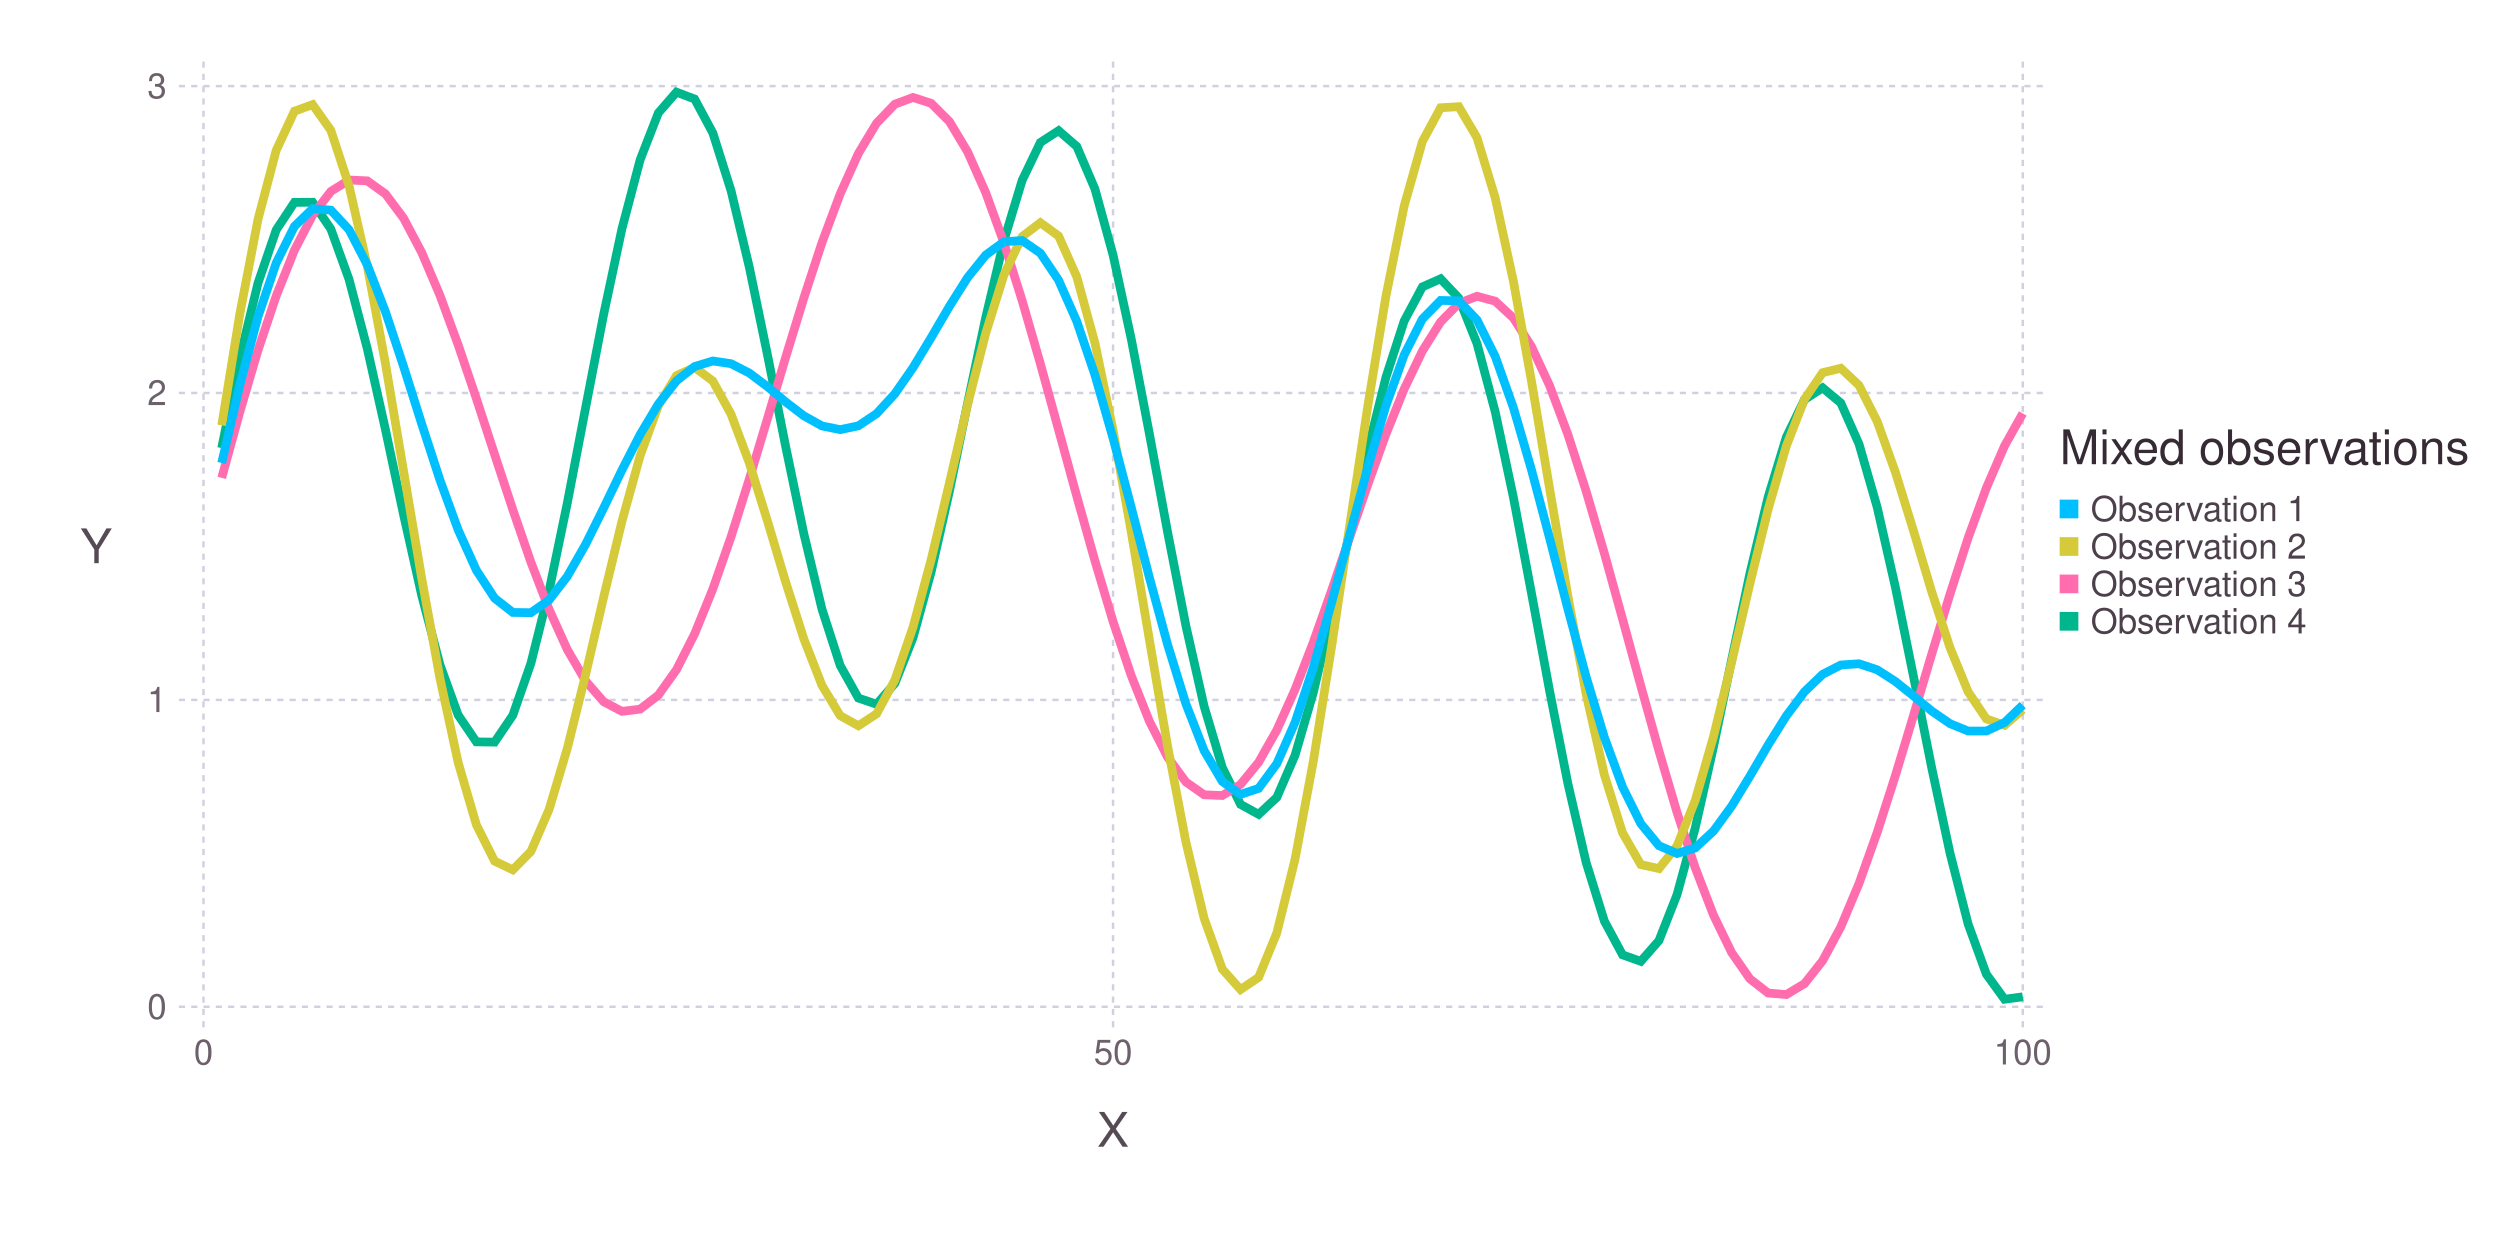
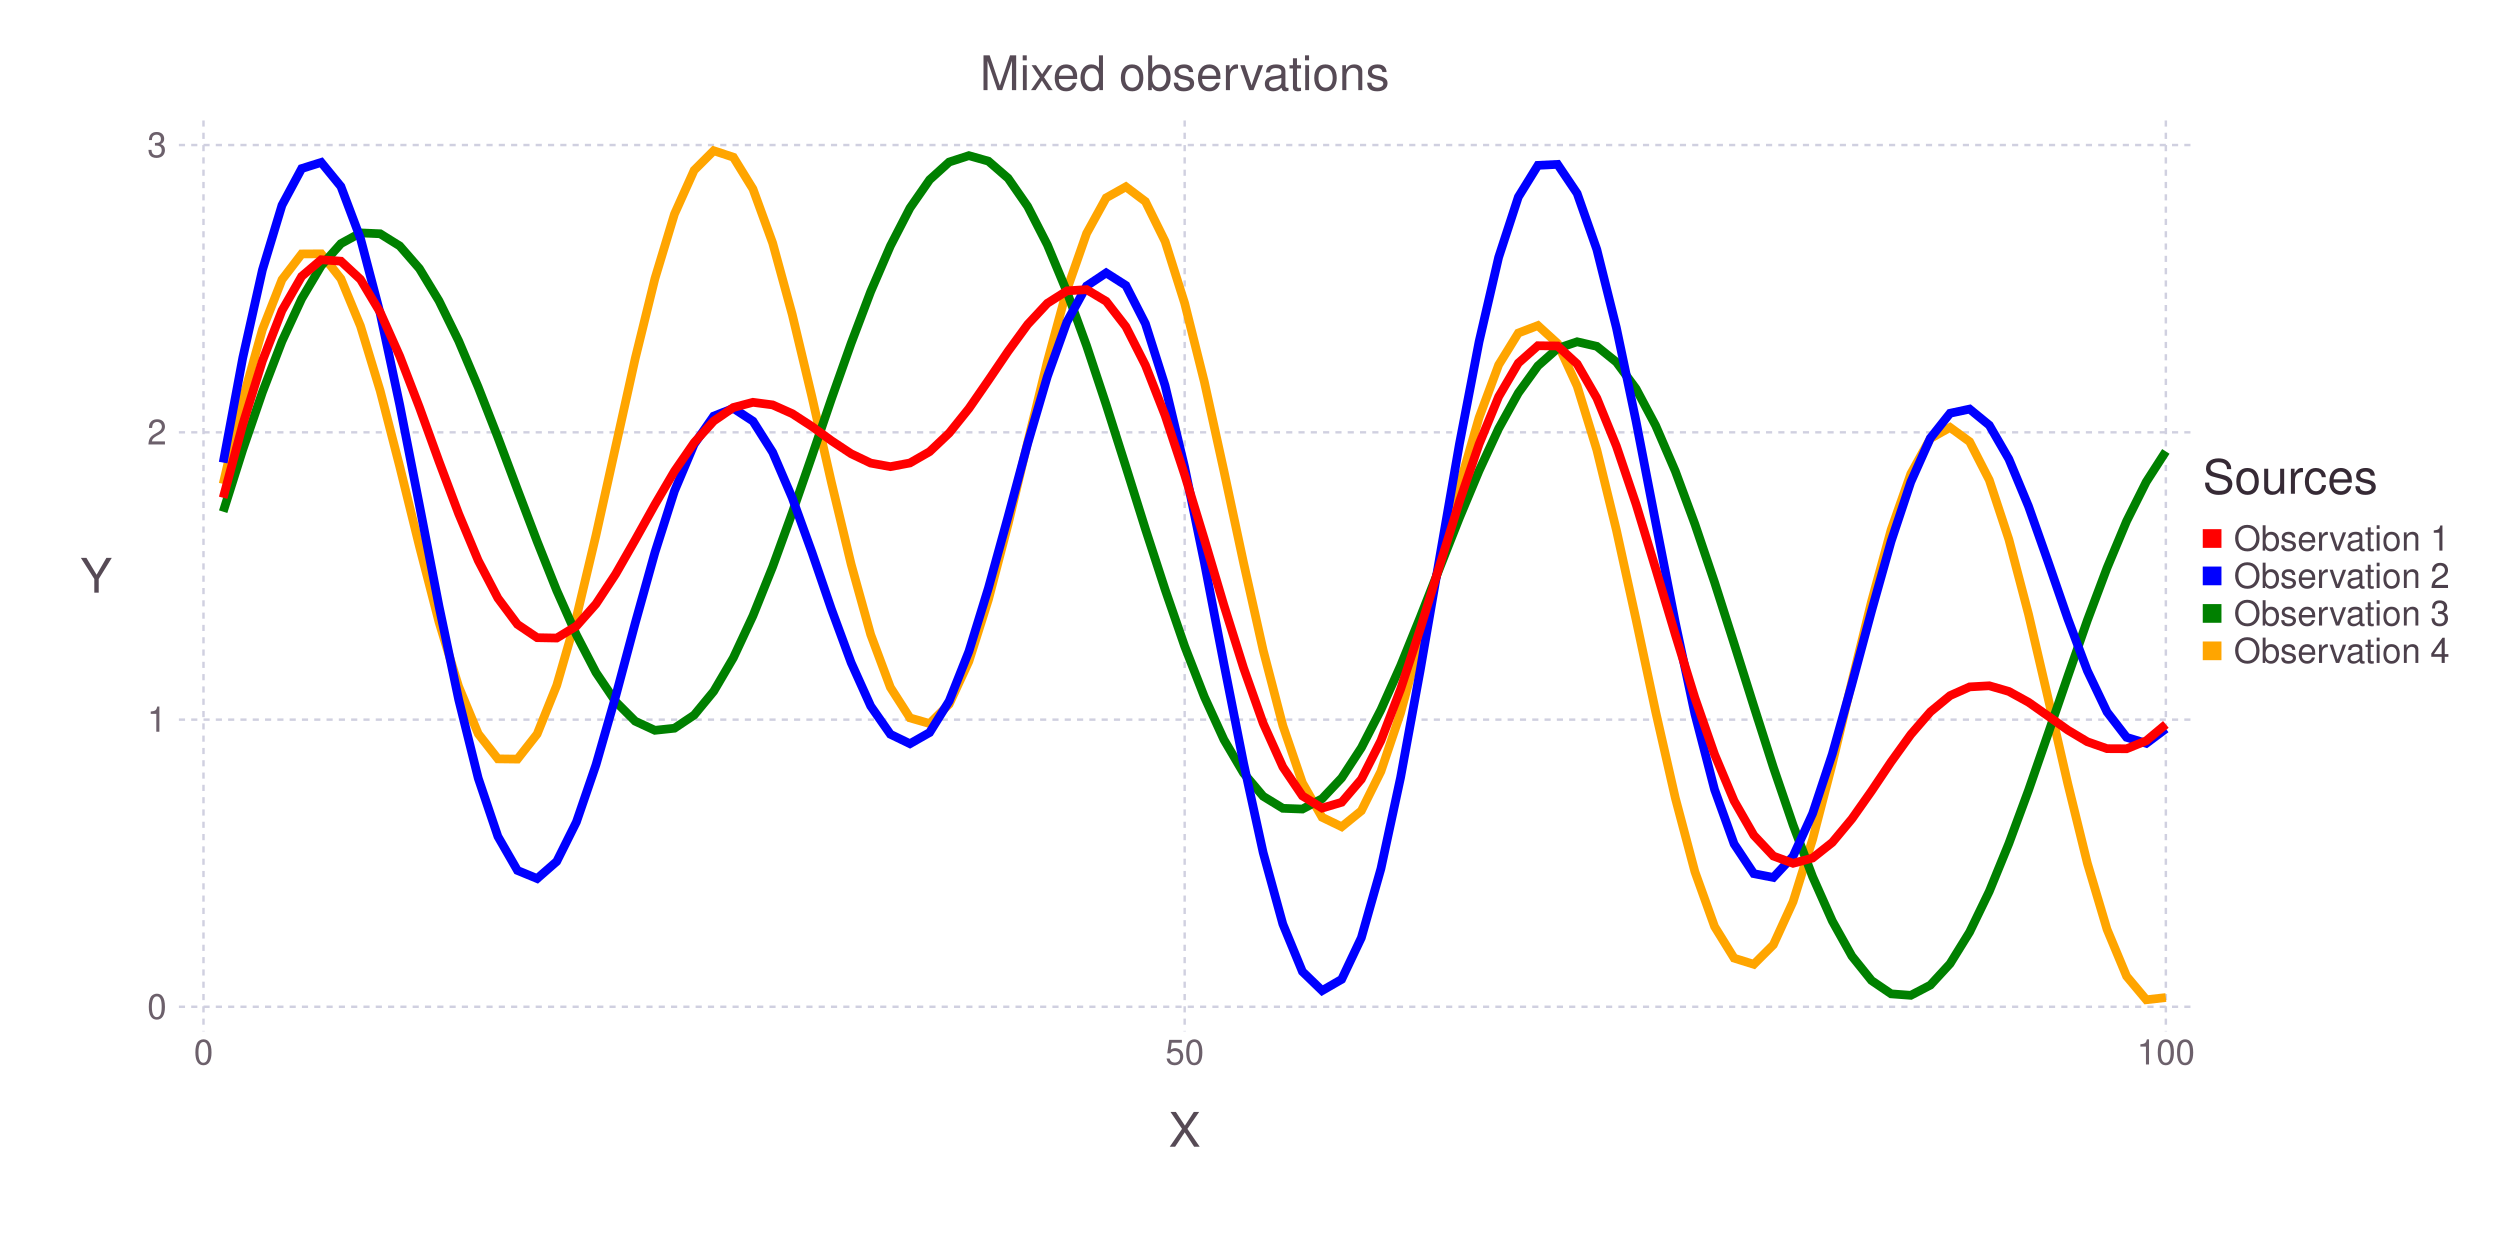
<svg xmlns="http://www.w3.org/2000/svg" version="1.2" width="203.2mm" height="101.6mm" viewBox="0 0 203.2 101.6" stroke="none" fill="#000000" stroke-width="0.3" font-size="3.88">
  <g class="plotroot xscalable yscalable" id="img-97718aae-1">
    <g font-size="3.88" font-family="'PT Sans','Helvetica Neue','Helvetica',sans-serif" fill="#564A55" stroke="#000000" stroke-opacity="0.000" id="img-97718aae-2">
-       <text x="90.47" y="90.88" text-anchor="middle" dy="0.6em">X</text>
+       <g transform="translate(96.29,90.88)">
+         <g class="primitive">
+           <text text-anchor="middle" dy="0.6em">X</text>
+         </g>
+       </g>
    </g>
    <g class="guide xlabels" font-size="2.82" font-family="'PT Sans Caption','Helvetica Neue','Helvetica',sans-serif" fill="#6C606B" id="img-97718aae-3">
-       <text x="16.54" y="84.83" text-anchor="middle" dy="0.6em">0</text>
-       <text x="90.47" y="84.83" text-anchor="middle" dy="0.6em">50</text>
-       <text x="164.41" y="84.83" text-anchor="middle" dy="0.6em">100</text>
+       <g transform="translate(16.54,84.83)">
+         <g class="primitive">
+           <text text-anchor="middle" dy="0.6em">0</text>
+         </g>
+       </g>
+       <g transform="translate(96.29,84.83)">
+         <g class="primitive">
+           <text text-anchor="middle" dy="0.6em">50</text>
+         </g>
+       </g>
+       <g transform="translate(176.04,84.83)">
+         <g class="primitive">
+           <text text-anchor="middle" dy="0.6em">100</text>
+         </g>
+       </g>
    </g>
    <g class="guide colorkey" id="img-97718aae-4">
      <g fill="#4C404B" font-size="2.82" font-family="'PT Sans','Helvetica Neue','Helvetica',sans-serif" id="img-97718aae-5">
-         <text x="169.93" y="41.37" dy="0.35em" id="img-97718aae-6" class="color_Observation_1">Observation 1</text>
-         <text x="169.93" y="44.42" dy="0.35em" id="img-97718aae-7" class="color_Observation_2">Observation 2</text>
-         <text x="169.93" y="47.46" dy="0.35em" id="img-97718aae-8" class="color_Observation_3">Observation 3</text>
-         <text x="169.93" y="50.5" dy="0.35em" id="img-97718aae-9" class="color_Observation_4">Observation 4</text>
+         <g transform="translate(181.56,43.77)">
+           <g class="primitive">
+             <text dy="0.35em">Observation 1</text>
+           </g>
+         </g>
+         <g transform="translate(181.56,46.81)">
+           <g class="primitive">
+             <text dy="0.35em">Observation 2</text>
+           </g>
+         </g>
+         <g transform="translate(181.56,49.86)">
+           <g class="primitive">
+             <text dy="0.35em">Observation 3</text>
+           </g>
+         </g>
+         <g transform="translate(181.56,52.9)">
+           <g class="primitive">
+             <text dy="0.35em">Observation 4</text>
+           </g>
+         </g>
      </g>
-       <g stroke="#000000" stroke-opacity="0.000" id="img-97718aae-10">
-         <rect x="167.41" y="40.61" width="1.52" height="1.52" id="img-97718aae-11" fill="#00BFFF" class="color_Observation_1" />
-         <rect x="167.41" y="43.66" width="1.52" height="1.52" id="img-97718aae-12" fill="#D4CA3A" class="color_Observation_2" />
-         <rect x="167.41" y="46.7" width="1.52" height="1.52" id="img-97718aae-13" fill="#FF6DAE" class="color_Observation_3" />
-         <rect x="167.41" y="49.74" width="1.52" height="1.52" id="img-97718aae-14" fill="#00B78D" class="color_Observation_4" />
+       <g stroke="#000000" stroke-opacity="0.000" id="img-97718aae-6">
+         <g transform="translate(179.8,43.77)" fill="#FF0000">
+           <path d="M-0.76,-0.76 L 0.76 -0.76 0.76 0.76 -0.76 0.76 z" class="primitive" />
+         </g>
+         <g transform="translate(179.8,46.81)" fill="#0000FF">
+           <path d="M-0.76,-0.76 L 0.76 -0.76 0.76 0.76 -0.76 0.76 z" class="primitive" />
+         </g>
+         <g transform="translate(179.8,49.86)" fill="#008000">
+           <path d="M-0.76,-0.76 L 0.76 -0.76 0.76 0.76 -0.76 0.76 z" class="primitive" />
+         </g>
+         <g transform="translate(179.8,52.9)" fill="#FFA500">
+           <path d="M-0.76,-0.76 L 0.76 -0.76 0.76 0.76 -0.76 0.76 z" class="primitive" />
+         </g>
      </g>
-       <g fill="#362A35" font-size="3.88" font-family="'PT Sans','Helvetica Neue','Helvetica',sans-serif" stroke="#000000" stroke-opacity="0.000" id="img-97718aae-15">
-         <text x="167.41" y="37.73" id="img-97718aae-16">Mixed observations</text>
-       </g>
-     </g>
-     <g clip-path="url(#img-97718aae-17)">
-       <g id="img-97718aae-18">
-         <g pointer-events="visible" opacity="1" fill="#000000" fill-opacity="0.000" stroke="#000000" stroke-opacity="0.000" class="guide background" id="img-97718aae-19">
-           <rect x="14.54" y="5" width="151.87" height="78.83" id="img-97718aae-20" />
-         </g>
-         <g class="guide ygridlines xfixed" stroke-dasharray="0.5,0.5" stroke-width="0.2" stroke="#D0D0E0" id="img-97718aae-21">
-           <path fill="none" d="M14.54,81.83 L 166.41 81.83" id="img-97718aae-22" />
-           <path fill="none" d="M14.54,56.89 L 166.41 56.89" id="img-97718aae-23" />
-           <path fill="none" d="M14.54,31.94 L 166.41 31.94" id="img-97718aae-24" />
-           <path fill="none" d="M14.54,7 L 166.41 7" id="img-97718aae-25" />
-         </g>
-         <g class="guide xgridlines yfixed" stroke-dasharray="0.5,0.5" stroke-width="0.2" stroke="#D0D0E0" id="img-97718aae-26">
-           <path fill="none" d="M16.54,5 L 16.54 83.83" id="img-97718aae-27" />
-           <path fill="none" d="M90.47,5 L 90.47 83.83" id="img-97718aae-28" />
-           <path fill="none" d="M164.41,5 L 164.41 83.83" id="img-97718aae-29" />
-         </g>
-         <g class="plotpanel" id="img-97718aae-30">
-           <g stroke-width="0.71" fill="#000000" fill-opacity="0.000" class="geometry color_Observation_4" stroke-dasharray="none" stroke="#00B78D" id="img-97718aae-31">
-             <path fill="none" d="M18.02,36.42 L 19.5 29.09 20.97 23.01 22.45 18.69 23.93 16.45 25.41 16.44 26.89 18.61 28.37 22.71 29.85 28.33 31.33 34.92 32.8 41.83 34.28 48.41 35.76 54.03 37.24 58.12 38.72 60.3 40.2 60.32 41.68 58.14 43.15 53.92 44.63 48.01 46.11 40.89 47.59 33.18 49.07 25.53 50.55 18.6 52.03 12.99 53.51 9.18 54.98 7.49 56.46 8.05 57.94 10.81 59.42 15.5 60.9 21.7 62.38 28.84 63.86 36.3 65.34 43.4 66.81 49.51 68.29 54.09 69.77 56.74 71.25 57.24 72.73 55.55 74.21 51.84 75.69 46.46 77.17 39.92 78.64 32.81 80.12 25.81 81.6 19.56 83.08 14.66 84.56 11.58 86.04 10.62 87.52 11.9 89 15.37 90.47 20.73 91.95 27.56 93.43 35.3 94.91 43.29 96.39 50.87 97.87 57.41 99.35 62.38 100.83 65.38 102.3 66.19 103.78 64.81 105.26 61.39 106.74 56.31 108.22 50.06 109.7 43.26 111.18 36.58 112.65 30.66 114.13 26.09 115.61 23.32 117.09 22.66 118.57 24.23 120.05 27.92 121.53 33.47 123.01 40.43 124.48 48.22 125.96 56.2 127.44 63.7 128.92 70.1 130.4 74.86 131.88 77.61 133.36 78.14 134.84 76.45 136.31 72.71 137.79 67.29 139.27 60.72 140.75 53.61 142.23 46.62 143.71 40.41 145.19 35.54 146.67 32.48 148.14 31.52 149.62 32.75 151.1 36.09 152.58 41.24 154.06 47.74 155.54 55.04 157.02 62.46 158.5 69.36 159.97 75.11 161.45 79.18 162.93 81.22 164.41 81.02" id="img-97718aae-32" />
-           </g>
-           <g stroke-width="0.71" fill="#000000" fill-opacity="0.000" class="geometry color_Observation_3" stroke-dasharray="none" stroke="#FF6DAE" id="img-97718aae-33">
-             <path fill="none" d="M18.02,38.84 L 19.5 33.46 20.97 28.47 22.45 24.05 23.93 20.34 25.41 17.48 26.89 15.56 28.37 14.63 29.85 14.7 31.33 15.76 32.8 17.73 34.28 20.53 35.76 24.01 37.24 28.03 38.72 32.4 40.2 36.93 41.68 41.42 43.15 45.69 44.63 49.53 46.11 52.8 47.59 55.34 49.07 57.04 50.55 57.82 52.03 57.64 53.51 56.5 54.98 54.44 56.46 51.52 57.94 47.87 59.42 43.63 60.9 38.95 62.38 34.02 63.86 29.04 65.34 24.21 66.81 19.72 68.29 15.76 69.77 12.47 71.25 10.01 72.73 8.47 74.21 7.92 75.69 8.4 77.17 9.88 78.64 12.33 80.12 15.66 81.6 19.74 83.08 24.43 84.56 29.56 86.04 34.93 87.52 40.34 89 45.6 90.47 50.52 91.95 54.92 93.43 58.64 94.91 61.55 96.39 63.56 97.87 64.6 99.35 64.66 100.83 63.76 102.3 61.96 103.78 59.34 105.26 56.04 106.74 52.21 108.22 48.03 109.7 43.68 111.18 39.37 112.65 35.29 114.13 31.62 115.61 28.53 117.09 26.17 118.57 24.66 120.05 24.08 121.53 24.48 123.01 25.85 124.48 28.17 125.96 31.36 127.44 35.32 128.92 39.92 130.4 44.97 131.88 50.31 133.36 55.73 134.84 61.04 136.31 66.04 137.79 70.54 139.27 74.38 140.75 77.43 142.23 79.56 143.71 80.71 145.19 80.84 146.67 79.95 148.14 78.09 149.62 75.34 151.1 71.81 152.58 67.65 154.06 63.03 155.54 58.12 157.02 53.14 158.5 48.28 159.97 43.72 161.45 39.66 162.93 36.24 164.41 33.6" id="img-97718aae-34" />
-           </g>
-           <g stroke-width="0.71" fill="#000000" fill-opacity="0.000" class="geometry color_Observation_2" stroke-dasharray="none" stroke="#D4CA3A" id="img-97718aae-35">
-             <path fill="none" d="M18.02,34.57 L 19.5 25.48 20.97 17.83 22.45 12.22 23.93 9.04 25.41 8.5 26.89 10.59 28.37 15.1 29.85 21.61 31.33 29.56 32.8 38.27 34.28 47.03 35.76 55.14 37.24 61.98 38.72 67.04 40.2 69.99 41.68 70.7 43.15 69.21 44.63 65.79 46.11 60.83 47.59 54.87 49.07 48.51 50.55 42.38 52.03 37.04 53.51 32.98 54.98 30.53 56.46 29.86 57.94 30.97 59.42 33.67 60.9 37.62 62.38 42.35 63.86 47.31 65.34 51.94 66.81 55.71 68.29 58.17 69.77 58.99 71.25 58.02 72.73 55.28 74.21 50.97 75.69 45.46 77.17 39.25 78.64 32.92 80.12 27.09 81.6 22.35 83.08 19.23 84.56 18.1 86.04 19.18 87.52 22.5 89 27.89 90.47 34.98 91.95 43.25 93.43 52.05 94.91 60.69 96.39 68.44 97.87 74.64 99.35 78.77 100.83 80.43 102.3 79.44 103.78 75.83 105.26 69.84 106.74 61.91 108.22 52.64 109.7 42.74 111.18 32.97 112.65 24.07 114.13 16.74 115.61 11.51 117.09 8.76 118.57 8.67 120.05 11.19 121.53 16.07 123.01 22.86 124.48 30.99 125.96 39.76 127.44 48.46 128.92 56.4 130.4 62.97 131.88 67.69 133.36 70.27 134.84 70.6 136.31 68.76 137.79 65.05 139.27 59.88 140.75 53.81 142.23 47.45 143.71 41.41 145.19 36.26 146.67 32.45 148.14 30.29 149.62 29.93 151.1 31.32 152.58 34.26 154.06 38.38 155.54 43.18 157.02 48.13 158.5 52.65 159.97 56.23 161.45 58.43 162.93 58.95 164.41 57.68" id="img-97718aae-36" />
-           </g>
-           <g stroke-width="0.71" fill="#000000" fill-opacity="0.000" class="geometry color_Observation_1" stroke-dasharray="none" stroke="#00BFFF" id="img-97718aae-37">
-             <path fill="none" d="M18.02,37.63 L 19.5 31.27 20.97 25.74 22.45 21.37 23.93 18.4 25.41 16.96 26.89 17.08 28.37 18.67 29.85 21.52 31.33 25.34 32.8 29.78 34.28 34.47 35.76 39.02 37.24 43.07 38.72 46.35 40.2 48.62 41.68 49.78 43.15 49.8 44.63 48.77 46.11 46.85 47.59 44.26 49.07 41.28 50.55 38.21 52.03 35.32 53.51 32.84 54.98 30.96 56.46 29.79 57.94 29.34 59.42 29.56 60.9 30.32 62.38 31.43 63.86 32.67 65.34 33.8 66.81 34.62 68.29 34.92 69.77 34.61 71.25 33.62 72.73 32.01 74.21 29.88 75.69 27.43 77.17 24.9 78.64 22.57 80.12 20.73 81.6 19.65 83.08 19.55 84.56 20.57 86.04 22.77 87.52 26.12 89 30.49 90.47 35.63 91.95 41.24 93.43 46.97 94.91 52.42 96.39 57.21 97.87 61.01 99.35 63.52 100.83 64.57 102.3 64.08 103.78 62.07 105.26 58.72 106.74 54.26 108.22 49.04 109.7 43.47 111.18 37.98 112.65 32.97 114.13 28.85 115.61 25.93 117.09 24.42 118.57 24.45 120.05 26 121.53 28.97 123.01 33.14 124.48 38.19 125.96 43.78 127.44 49.51 128.92 55.01 130.4 59.92 131.88 63.96 133.36 66.94 134.84 68.74 136.31 69.37 137.79 68.92 139.27 67.55 140.75 65.52 142.23 63.09 143.71 60.56 145.19 58.19 146.67 56.22 148.14 54.81 149.62 54.05 151.1 53.95 152.58 54.44 154.06 55.39 155.54 56.58 157.02 57.8 158.5 58.82 159.97 59.42 161.45 59.42 162.93 58.73 164.41 57.31" id="img-97718aae-38" />
+       <g fill="#362A35" font-size="3.88" font-family="'PT Sans','Helvetica Neue','Helvetica',sans-serif" stroke="#000000" stroke-opacity="0.000" id="img-97718aae-7">
+         <g transform="translate(179.04,40.13)">
+           <g class="primitive">
+             <text>Sources</text>
          </g>
        </g>
      </g>
    </g>
-     <g class="guide ylabels" font-size="2.82" font-family="'PT Sans Caption','Helvetica Neue','Helvetica',sans-serif" fill="#6C606B" id="img-97718aae-39">
-       <text x="13.54" y="81.83" text-anchor="end" dy="0.35em" id="img-97718aae-40">0</text>
-       <text x="13.54" y="56.89" text-anchor="end" dy="0.35em" id="img-97718aae-41">1</text>
-       <text x="13.54" y="31.94" text-anchor="end" dy="0.35em" id="img-97718aae-42">2</text>
-       <text x="13.54" y="7" text-anchor="end" dy="0.35em" id="img-97718aae-43">3</text>
+     <g clip-path="url(#img-97718aae-8)">
+       <g id="img-97718aae-9">
+         <g pointer-events="visible" opacity="1" fill="#000000" fill-opacity="0.000" stroke="#000000" stroke-opacity="0.000" class="guide background" id="img-97718aae-10">
+           <g transform="translate(96.29,46.81)">
+             <path d="M-81.75,-37.02 L 81.75 -37.02 81.75 37.02 -81.75 37.02 z" class="primitive" />
+           </g>
+         </g>
+         <g class="guide ygridlines xfixed" stroke-dasharray="0.5,0.5" stroke-width="0.2" stroke="#D0D0E0" id="img-97718aae-11">
+           <g transform="translate(96.29,81.83)">
+             <path fill="none" d="M-81.75,0 L 81.75 0" class="primitive" />
+           </g>
+           <g transform="translate(96.29,58.49)">
+             <path fill="none" d="M-81.75,0 L 81.75 0" class="primitive" />
+           </g>
+           <g transform="translate(96.29,35.14)">
+             <path fill="none" d="M-81.75,0 L 81.75 0" class="primitive" />
+           </g>
+           <g transform="translate(96.29,11.79)">
+             <path fill="none" d="M-81.75,0 L 81.75 0" class="primitive" />
+           </g>
+         </g>
+         <g class="guide xgridlines yfixed" stroke-dasharray="0.5,0.5" stroke-width="0.2" stroke="#D0D0E0" id="img-97718aae-12">
+           <g transform="translate(16.54,46.81)">
+             <path fill="none" d="M0,-37.02 L 0 37.02" class="primitive" />
+           </g>
+           <g transform="translate(96.29,46.81)">
+             <path fill="none" d="M0,-37.02 L 0 37.02" class="primitive" />
+           </g>
+           <g transform="translate(176.04,46.81)">
+             <path fill="none" d="M0,-37.02 L 0 37.02" class="primitive" />
+           </g>
+         </g>
+         <g class="plotpanel" id="img-97718aae-13">
+           <g stroke-width="0.71" fill="#000000" fill-opacity="0.000" class="geometry" id="img-97718aae-14">
+             <g stroke-dasharray="none" stroke="#FFA500" id="img-97718aae-15">
+               <g transform="translate(97.09,44.66)">
+                 <path fill="none" d="M-78.95,-5.33 L -77.36 -12.19 -75.76 -17.88 -74.17 -21.93 -72.57 -24.02 -70.98 -24.03 -69.38 -22 -67.79 -18.16 -66.19 -12.9 -64.6 -6.74 -63 -0.26 -61.41 5.89 -59.81 11.15 -58.22 14.98 -56.62 17.02 -55.03 17.04 -53.43 15 -51.84 11.05 -50.24 5.52 -48.65 -1.15 -47.05 -8.36 -45.46 -15.52 -43.86 -22.01 -42.27 -27.26 -40.67 -30.82 -39.08 -32.41 -37.48 -31.88 -35.89 -29.3 -34.29 -24.91 -32.7 -19.11 -31.1 -12.42 -29.51 -5.44 -27.91 1.2 -26.32 6.92 -24.72 11.21 -23.13 13.69 -21.53 14.15 -19.94 12.57 -18.34 9.1 -16.75 4.07 -15.15 -2.06 -13.56 -8.71 -11.96 -15.26 -10.37 -21.11 -8.77 -25.69 -7.18 -28.58 -5.58 -29.48 -3.99 -28.28 -2.39 -25.04 -0.8 -20.01 0.8 -13.62 2.39 -6.38 3.99 1.1 5.58 8.19 7.18 14.32 8.77 18.97 10.37 21.77 11.96 22.54 13.56 21.24 15.15 18.04 16.75 13.28 18.34 7.43 19.94 1.07 21.53 -5.18 23.13 -10.72 24.72 -15 26.32 -17.59 27.91 -18.2 29.51 -16.74 31.1 -13.28 32.7 -8.09 34.29 -1.58 35.89 5.71 37.48 13.18 39.08 20.2 40.67 26.19 42.27 30.65 43.86 33.22 45.46 33.72 47.05 32.13 48.65 28.63 50.24 23.56 51.84 17.41 53.43 10.76 55.03 4.22 56.62 -1.6 58.22 -6.15 59.81 -9.02 61.41 -9.92 63 -8.76 64.6 -5.64 66.19 -0.82 67.79 5.27 69.38 12.09 70.98 19.04 72.57 25.5 74.17 30.88 75.76 34.69 77.36 36.6 78.95 36.42" class="primitive" />
+               </g>
+             </g>
+           </g>
+           <g stroke-width="0.71" fill="#000000" fill-opacity="0.000" class="geometry" id="img-97718aae-16">
+             <g stroke-dasharray="none" stroke="#008000" id="img-97718aae-17">
+               <g transform="translate(97.09,44.4)">
+                 <path fill="none" d="M-78.95,-2.81 L -77.36 -7.85 -75.76 -12.52 -74.17 -16.66 -72.57 -20.12 -70.98 -22.8 -69.38 -24.6 -67.79 -25.47 -66.19 -25.4 -64.6 -24.41 -63 -22.57 -61.41 -19.95 -59.81 -16.69 -58.22 -12.93 -56.62 -8.84 -55.03 -4.6 -53.43 -0.39 -51.84 3.6 -50.24 7.2 -48.65 10.26 -47.05 12.63 -45.46 14.22 -43.86 14.96 -42.27 14.79 -40.67 13.72 -39.08 11.79 -37.48 9.06 -35.89 5.65 -34.29 1.67 -32.7 -2.71 -31.1 -7.32 -29.51 -11.98 -27.91 -16.5 -26.32 -20.7 -24.72 -24.41 -23.13 -27.49 -21.53 -29.79 -19.94 -31.23 -18.34 -31.75 -16.75 -31.3 -15.15 -29.91 -13.56 -27.62 -11.96 -24.5 -10.37 -20.68 -8.77 -16.29 -7.18 -11.5 -5.58 -6.47 -3.99 -1.4 -2.39 3.52 -0.8 8.13 0.8 12.24 2.39 15.72 3.99 18.44 5.58 20.32 7.18 21.3 8.77 21.36 10.37 20.52 11.96 18.83 13.56 16.38 15.15 13.29 16.75 9.71 18.34 5.79 19.94 1.72 21.53 -2.31 23.13 -6.14 24.72 -9.57 26.32 -12.46 27.91 -14.66 29.51 -16.08 31.1 -16.62 32.7 -16.25 34.29 -14.97 35.89 -12.8 37.48 -9.81 39.08 -6.1 40.67 -1.8 42.27 2.93 43.86 7.92 45.46 13 47.05 17.97 48.65 22.65 50.24 26.86 51.84 30.46 53.43 33.31 55.03 35.3 56.62 36.38 58.22 36.5 59.81 35.67 61.41 33.93 63 31.36 64.6 28.05 66.19 24.16 67.79 19.83 69.38 15.24 70.98 10.58 72.57 6.02 74.17 1.76 75.76 -2.04 77.36 -5.24 78.95 -7.71" class="primitive" />
+               </g>
+             </g>
+           </g>
+           <g stroke-width="0.71" fill="#000000" fill-opacity="0.000" class="geometry" id="img-97718aae-18">
+             <g stroke-dasharray="none" stroke="#0000FF" id="img-97718aae-19">
+               <g transform="translate(97.09,45.88)">
+                 <path fill="none" d="M-78.95,-8.28 L -77.36 -16.79 -75.76 -23.94 -74.17 -29.2 -72.57 -32.18 -70.98 -32.68 -69.38 -30.72 -67.79 -26.5 -66.19 -20.41 -64.6 -12.97 -63 -4.82 -61.41 3.38 -59.81 10.98 -58.22 17.37 -56.62 22.11 -55.03 24.87 -53.43 25.53 -51.84 24.14 -50.24 20.93 -48.65 16.29 -47.05 10.72 -45.46 4.77 -43.86 -0.97 -42.27 -5.97 -40.67 -9.77 -39.08 -12.06 -37.48 -12.69 -35.89 -11.65 -34.29 -9.12 -32.7 -5.42 -31.1 -1 -29.51 3.64 -27.91 7.98 -26.32 11.51 -24.72 13.8 -23.13 14.57 -21.53 13.66 -19.94 11.1 -18.34 7.07 -16.75 1.91 -15.15 -3.9 -13.56 -9.83 -11.96 -15.28 -10.37 -19.72 -8.77 -22.64 -7.18 -23.7 -5.58 -22.68 -3.99 -19.57 -2.39 -14.53 -0.8 -7.9 0.8 -0.16 2.39 8.08 3.99 16.16 5.58 23.42 7.18 29.23 8.77 33.09 10.37 34.64 11.96 33.72 13.56 30.34 15.15 24.73 16.75 17.31 18.34 8.63 19.94 -0.63 21.53 -9.78 23.13 -18.11 24.72 -24.97 26.32 -29.87 27.91 -32.44 29.51 -32.52 31.1 -30.16 32.7 -25.6 34.29 -19.24 35.89 -11.63 37.48 -3.43 39.08 4.72 40.67 12.15 42.27 18.3 43.86 22.72 45.46 25.13 47.05 25.44 48.65 23.72 50.24 20.24 51.84 15.41 53.43 9.73 55.03 3.78 56.62 -1.88 58.22 -6.7 59.81 -10.27 61.41 -12.29 63 -12.63 64.6 -11.32 66.19 -8.57 67.79 -4.72 69.38 -0.22 70.98 4.41 72.57 8.64 74.17 11.99 75.76 14.05 77.36 14.54 78.95 13.35" class="primitive" />
+               </g>
+             </g>
+           </g>
+           <g stroke-width="0.71" fill="#000000" fill-opacity="0.000" class="geometry" id="img-97718aae-20">
+             <g stroke-dasharray="none" stroke="#FF0000" id="img-97718aae-21">
+               <g transform="translate(97.09,44.53)">
+                 <path fill="none" d="M-78.95,-4.07 L -77.36 -10.02 -75.76 -15.2 -74.17 -19.29 -72.57 -22.07 -70.98 -23.42 -69.38 -23.3 -67.79 -21.82 -66.19 -19.15 -64.6 -15.58 -63 -11.42 -61.41 -7.03 -59.81 -2.77 -58.22 1.03 -56.62 4.09 -55.03 6.22 -53.43 7.3 -51.84 7.33 -50.24 6.36 -48.65 4.56 -47.05 2.13 -45.46 -0.65 -43.86 -3.52 -42.27 -6.23 -40.67 -8.55 -39.08 -10.31 -37.48 -11.41 -35.89 -11.83 -34.29 -11.62 -32.7 -10.91 -31.1 -9.87 -29.51 -8.71 -27.91 -7.65 -26.32 -6.89 -24.72 -6.6 -23.13 -6.9 -21.53 -7.82 -19.94 -9.33 -18.34 -11.32 -16.75 -13.62 -15.15 -15.98 -13.56 -18.16 -11.96 -19.88 -10.37 -20.89 -8.77 -20.99 -7.18 -20.04 -5.58 -17.98 -3.99 -14.84 -2.39 -10.76 -0.8 -5.94 0.8 -0.69 2.39 4.67 3.99 9.77 5.58 14.26 7.18 17.81 8.77 20.16 10.37 21.15 11.96 20.68 13.56 18.81 15.15 15.67 16.75 11.49 18.34 6.61 19.94 1.4 21.53 -3.75 23.13 -8.43 24.72 -12.29 26.32 -15.02 27.91 -16.43 29.51 -16.41 31.1 -14.95 32.7 -12.17 34.29 -8.27 35.89 -3.54 37.48 1.69 39.08 7.05 40.67 12.19 42.27 16.79 43.86 20.57 45.46 23.36 47.05 25.05 48.65 25.64 50.24 25.21 51.84 23.94 53.43 22.03 55.03 19.76 56.62 17.39 58.22 15.17 59.81 13.33 61.41 12.01 63 11.3 64.6 11.21 66.19 11.67 67.79 12.55 69.38 13.67 70.98 14.81 72.57 15.76 74.17 16.32 75.76 16.33 77.36 15.68 78.95 14.35" class="primitive" />
+               </g>
+             </g>
+           </g>
+         </g>
+       </g>
    </g>
-     <g font-size="3.88" font-family="'PT Sans','Helvetica Neue','Helvetica',sans-serif" fill="#564A55" stroke="#000000" stroke-opacity="0.000" id="img-97718aae-44">
-       <text x="9.11" y="44.42" text-anchor="end" dy="0.35em" id="img-97718aae-45">Y</text>
+     <g class="guide ylabels" font-size="2.82" font-family="'PT Sans Caption','Helvetica Neue','Helvetica',sans-serif" fill="#6C606B" id="img-97718aae-22">
+       <g transform="translate(13.54,81.83)">
+         <g class="primitive">
+           <text text-anchor="end" dy="0.35em">0</text>
+         </g>
+       </g>
+       <g transform="translate(13.54,58.49)">
+         <g class="primitive">
+           <text text-anchor="end" dy="0.35em">1</text>
+         </g>
+       </g>
+       <g transform="translate(13.54,35.14)">
+         <g class="primitive">
+           <text text-anchor="end" dy="0.35em">2</text>
+         </g>
+       </g>
+       <g transform="translate(13.54,11.79)">
+         <g class="primitive">
+           <text text-anchor="end" dy="0.35em">3</text>
+         </g>
+       </g>
+     </g>
+     <g font-size="3.88" font-family="'PT Sans','Helvetica Neue','Helvetica',sans-serif" fill="#564A55" stroke="#000000" stroke-opacity="0.000" id="img-97718aae-23">
+       <g transform="translate(9.11,46.81)">
+         <g class="primitive">
+           <text text-anchor="end" dy="0.35em">Y</text>
+         </g>
+       </g>
+     </g>
+     <g font-size="3.88" font-family="'PT Sans','Helvetica Neue','Helvetica',sans-serif" fill="#564A55" stroke="#000000" stroke-opacity="0.000" id="img-97718aae-24">
+       <g transform="translate(96.29,5)">
+         <g class="primitive">
+           <text text-anchor="middle" dy="0.6em">Mixed observations</text>
+         </g>
+       </g>
    </g>
  </g>
  <defs>
-     <clipPath id="img-97718aae-17">
-       <path d="M14.54,5 L 166.41 5 166.41 83.83 14.54 83.83" />
+     <clipPath id="img-97718aae-8">
+       <path d="M14.54,9.79 L 178.04 9.79 178.04 83.83 14.54 83.83" />
    </clipPath>
  </defs>
</svg>
